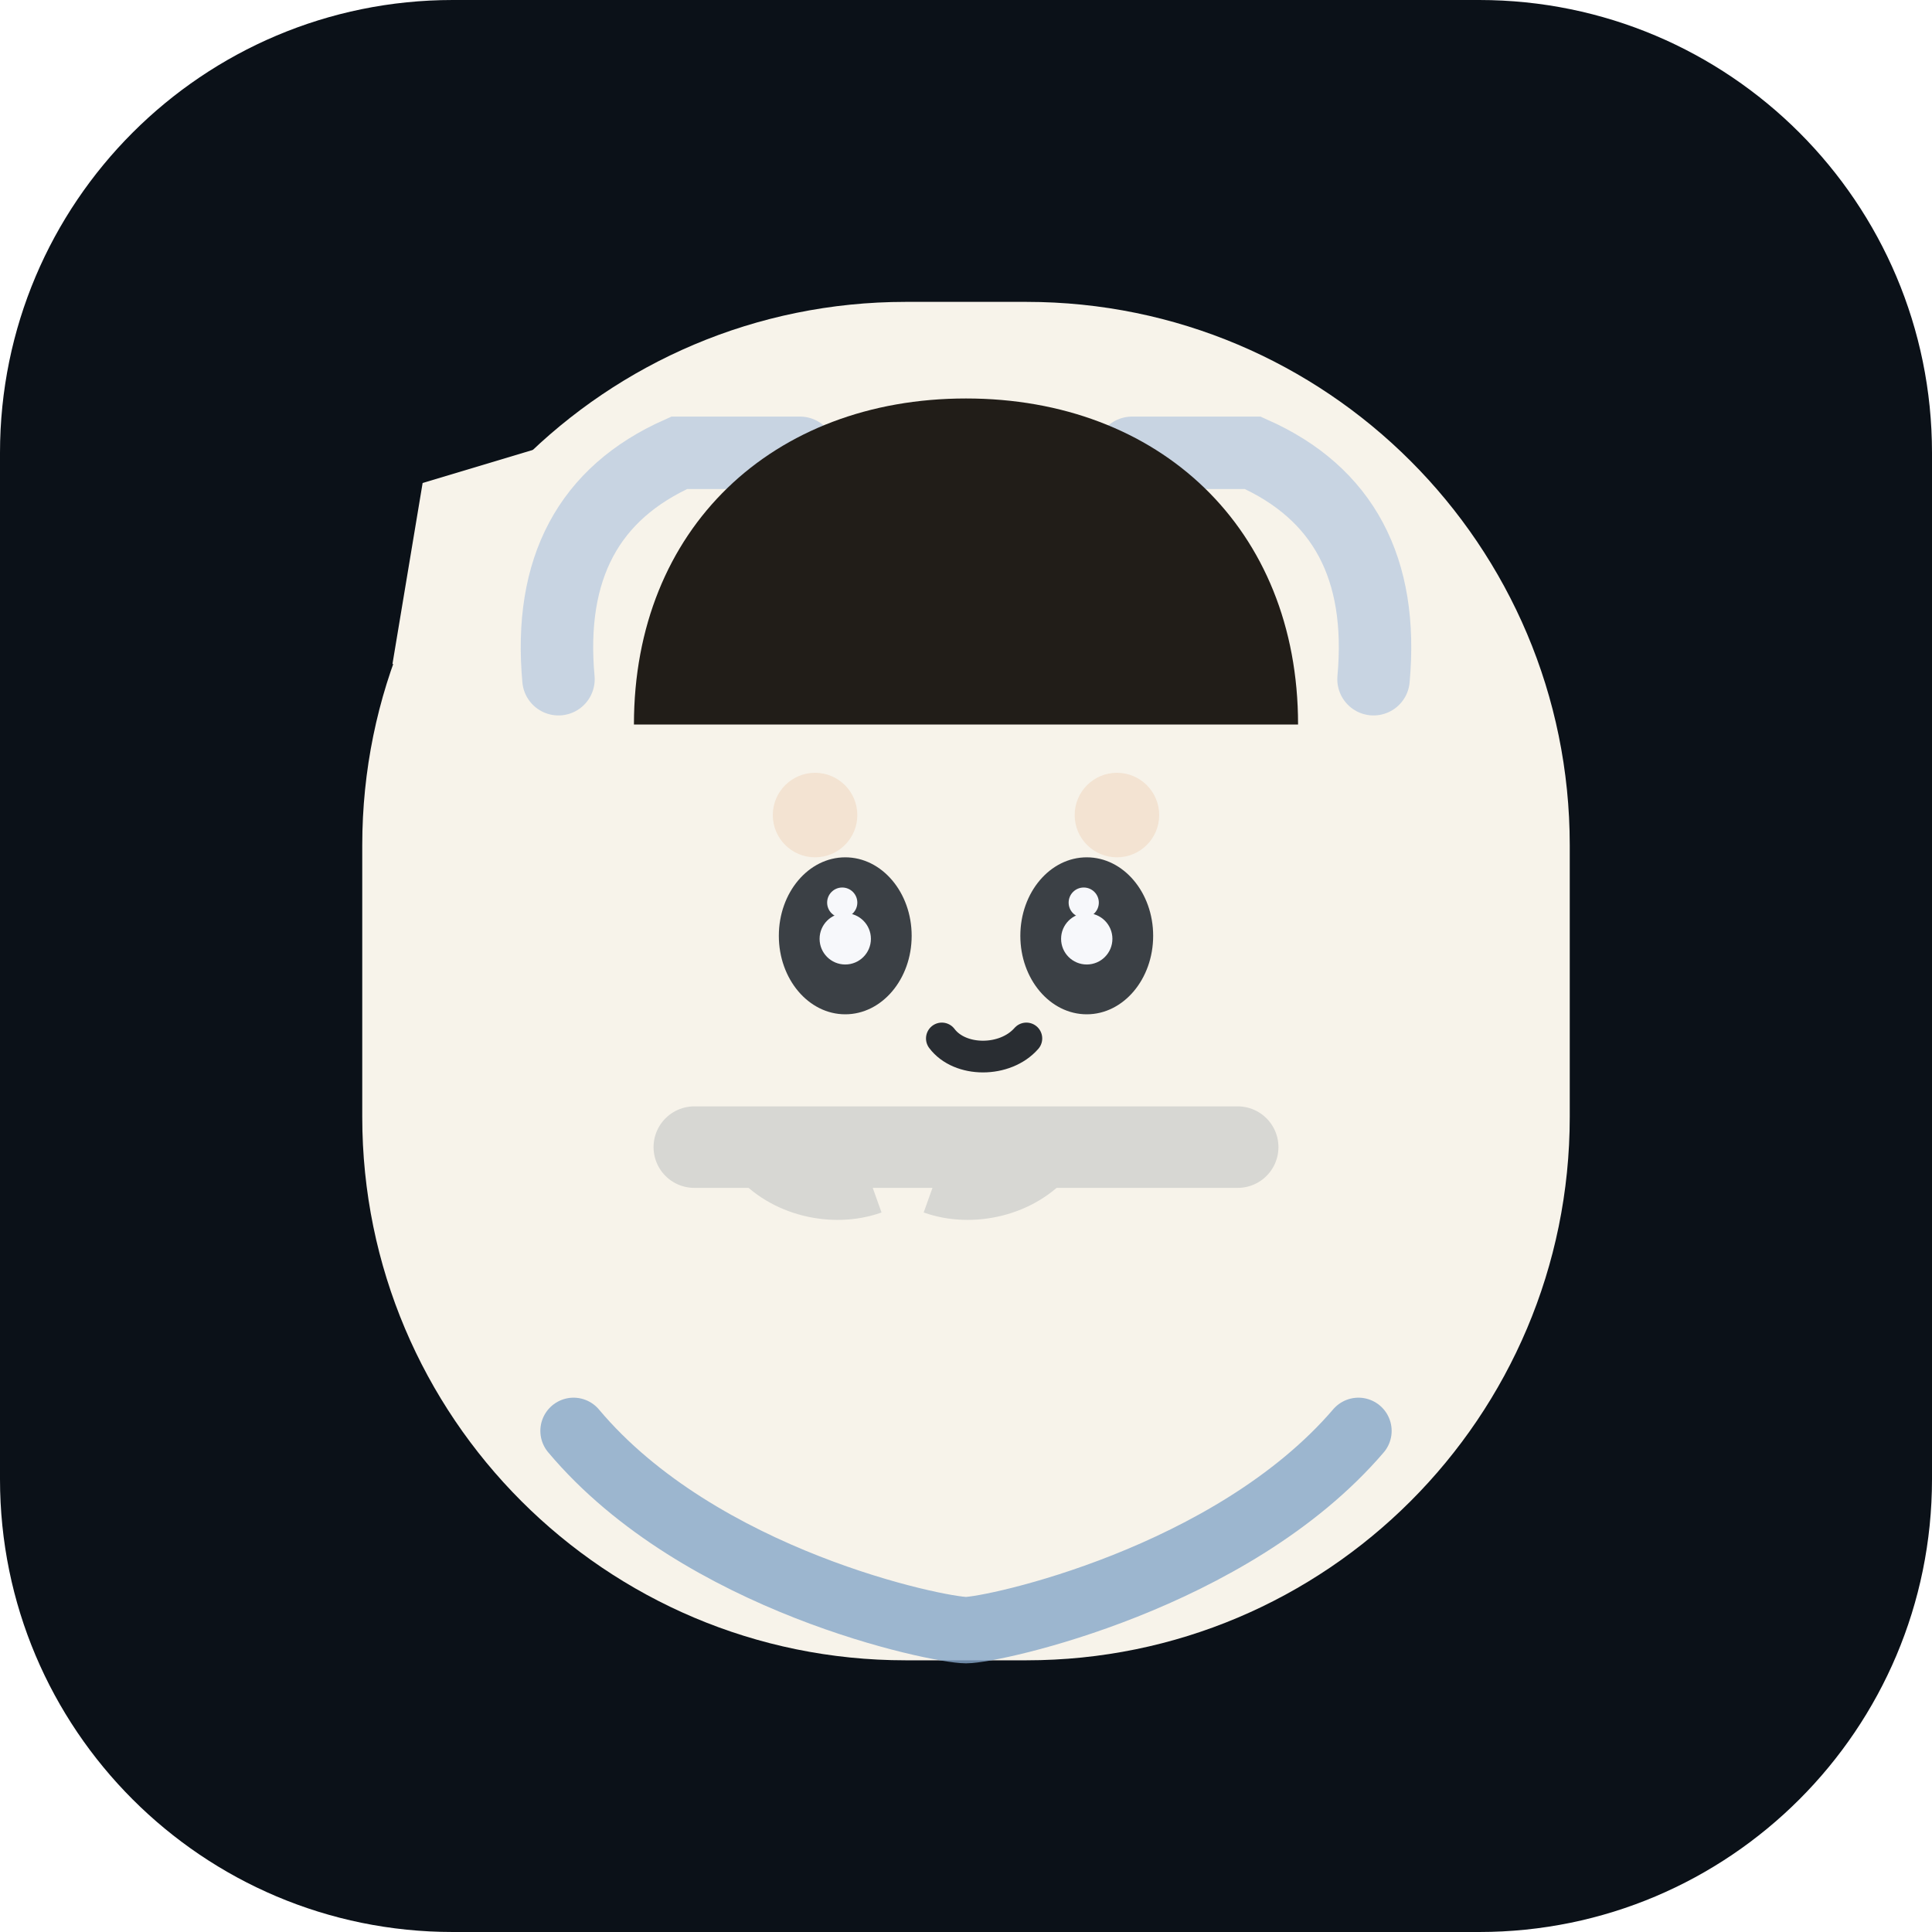
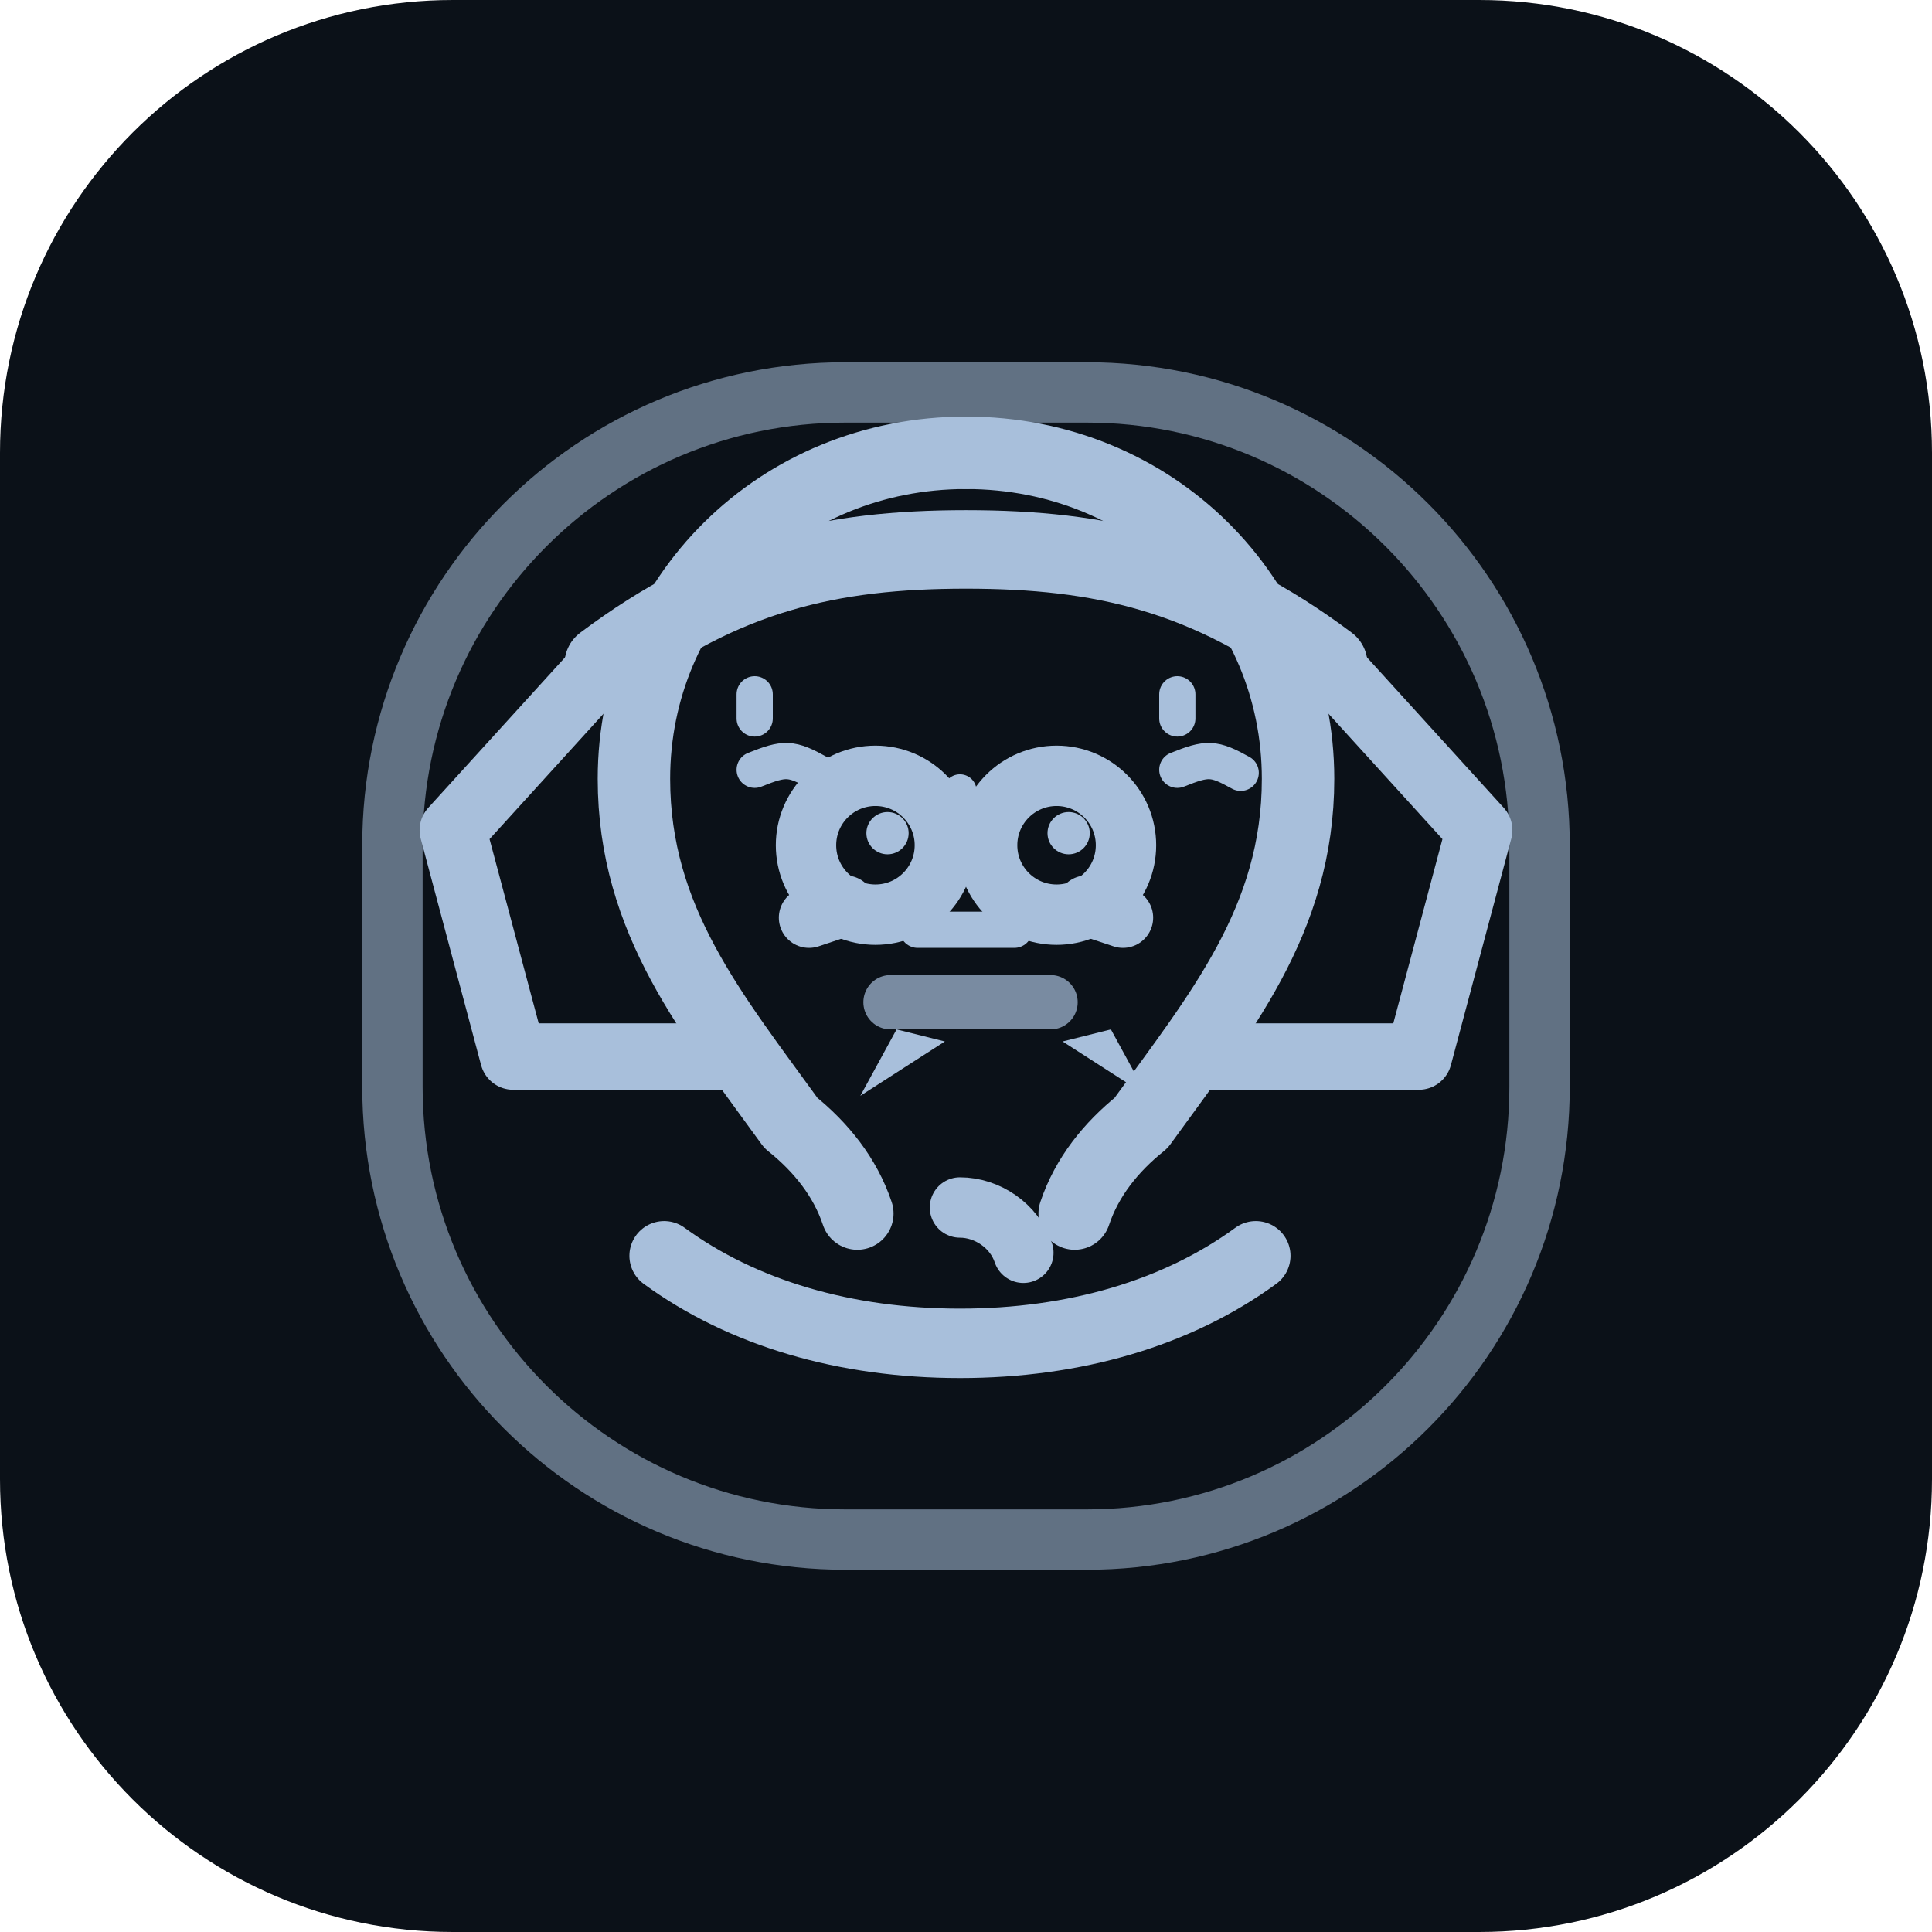
<svg xmlns="http://www.w3.org/2000/svg" viewBox="0 0 64 64" role="img" aria-labelledby="title desc">
  <rect width="64" height="64" rx="15" fill="#0b1118" />
-   <rect x="12" y="10" width="40" height="45" rx="18" fill="#f7f3ea" />
-   <path d="M24 13 14 16l-1 6 11-2 5 2 5-2 11 2-1-6-10-3-5 2-5-2z" fill="#f7f3ea" />
-   <path d="M18.5 22.5Q18 17 22.5 15l4 0" fill="none" stroke="#c8d4e2" stroke-width="2.4" stroke-linecap="round" />
-   <path d="M45.5 22.5Q46 17 41.5 15l-4 0" fill="none" stroke="#c8d4e2" stroke-width="2.4" stroke-linecap="round" />
-   <path d="M21 24c0-6.5 4.6-10.8 11-10.8S43 17.5 43 24" fill="#211d18" />
-   <ellipse cx="28" cy="31" rx="2.2" ry="2.6" fill="#3b4045" />
-   <ellipse cx="36" cy="31" rx="2.2" ry="2.6" fill="#3b4045" />
-   <circle cx="28" cy="31.1" r="0.85" fill="#f7f8fb" />
-   <circle cx="36" cy="31.1" r="0.85" fill="#f7f8fb" />
-   <path d="M31.2 34.4c0.6 0.8 2.1 0.8 2.8 0" fill="none" stroke="#292d32" stroke-width="1.05" stroke-linecap="round" />
-   <circle cx="27.9" cy="29.9" r="0.5" fill="#f7f8fb" />
-   <circle cx="35.9" cy="29.9" r="0.5" fill="#f7f8fb" />
-   <ellipse cx="27" cy="27" rx="1.4" ry="1.4" fill="#f3e3d2" />
-   <ellipse cx="37" cy="27" rx="1.4" ry="1.4" fill="#f3e3d2" />
-   <path d="M23 38h18" stroke="#d7d7d3" stroke-width="2.7" stroke-linecap="round" />
-   <path d="M24.8 38.5c1 1.2 2.8 1.6 4.2 1.1" fill="none" stroke="#d7d7d3" stroke-width="1.2" />
-   <path d="M35 38.5c-1 1.2-2.8 1.6-4.2 1.1" fill="none" stroke="#d7d7d3" stroke-width="1.2" />
-   <path d="M19 47.4c4.2 5 12.1 6.6 13 6.6s8.8-1.7 13-6.6" fill="none" stroke="#86a6c8" stroke-width="2.2" stroke-linecap="round" opacity="0.8" />
+   <g fill="none" stroke="#a8bfdb" stroke-linecap="round" stroke-linejoin="round">
+     <rect x="13" y="13" width="38" height="38" rx="15" stroke-width="2" opacity="0.55" />
+     <path d="M20 22c4-3 7.5-3.8 12-3.8s8 0.8 12 3.8" stroke-width="2.6" />
+     <path d="M20 22 15 27.5 17 35h7" stroke-width="2.2" />
+     <path d="M44 22 49 27.5 47 35h-7" stroke-width="2.2" />
+     <path d="M32 15c-6.2 0-11 4.8-11 10.8 0 4.7 2.6 7.8 5.2 11.4 1 .8 1.8 1.8 2.2 3" stroke-width="2.4" />
+     <path d="M32 15c6.2 0 11 4.8 11 10.8 0 4.7-2.6 7.8-5.2 11.4-1 .8-1.8 1.8-2.2 3" stroke-width="2.4" />
+     <path d="M28 30l-1.2 0.4M36 30l1.2 0.4" stroke-width="2" />
+     <path d="M31.8 40c.9 0 1.8.6 2.1 1.5" stroke-width="2" />
+     <path d="M29.5 33.2h2.5M32.2 33.2h2.6" stroke-width="1.8" opacity="0.7" />
+     <circle cx="29" cy="28" r="2.3" stroke-width="2" />
+     <circle cx="35" cy="28" r="2.3" stroke-width="2" />
+     <circle cx="29.4" cy="27.6" r="0.7" fill="#a8bfdb" stroke="none" />
+     <circle cx="35.4" cy="27.6" r="0.7" fill="#a8bfdb" stroke="none" />
+     <path d="M25 25.5c1-.4 1.2-.4 2.1.1" stroke-width="1.2" />
+     <path d="M39 25.5c1-.4 1.2-.4 2.1.1" stroke-width="1.2" />
+     <path d="M31.8 26.2l0.4 2.2" stroke-width="1.1" />
+     <path d="M22 41.6c2.6 1.9 6 2.9 9.8 2.9s7.2-1 9.8-2.9" stroke-width="2.3" />
+     <path d="M30.4 30.8h3.2" stroke-width="1.2" />
+     <path d="M25 23.8v-.8M39 23.8v-.8" stroke-width="1.2" />
+   </g>
+   <g fill="#a8bfdb">
+     <circle cx="29" cy="30.3" r="0.55" />
+     <circle cx="35" cy="30.3" r="0.55" />
+     <path d="M31.3 34.5l-2.8 1.8 1.2-2.2M35.2 34.5l2.8 1.8-1.2-2.2" />
+   </g>
</svg>
